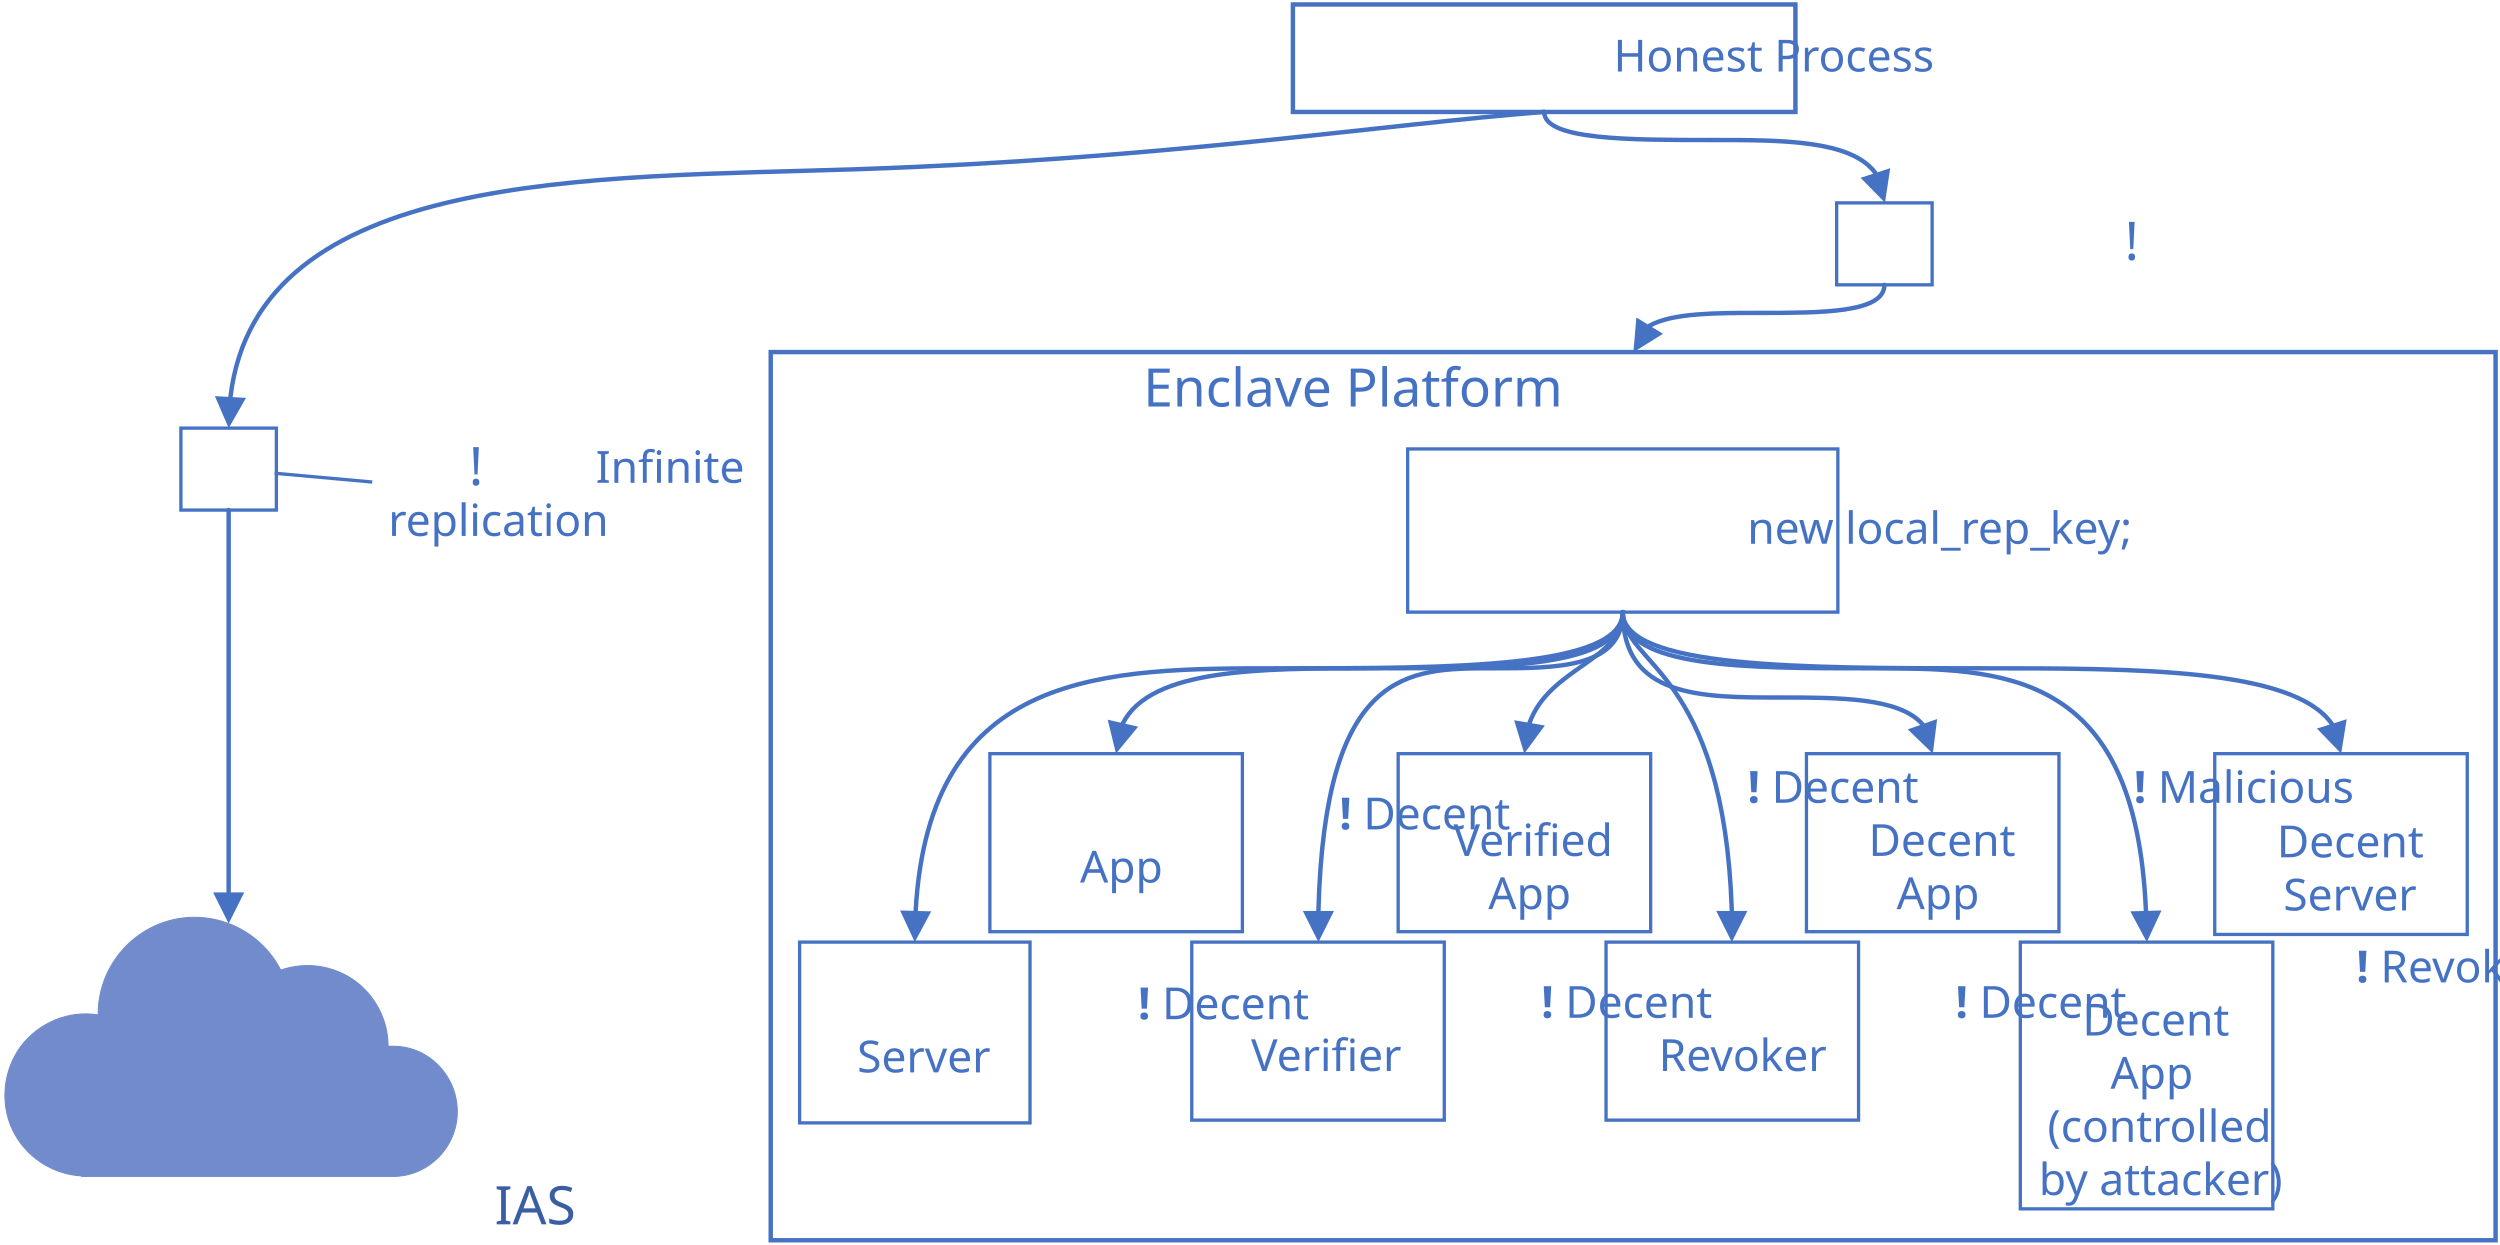
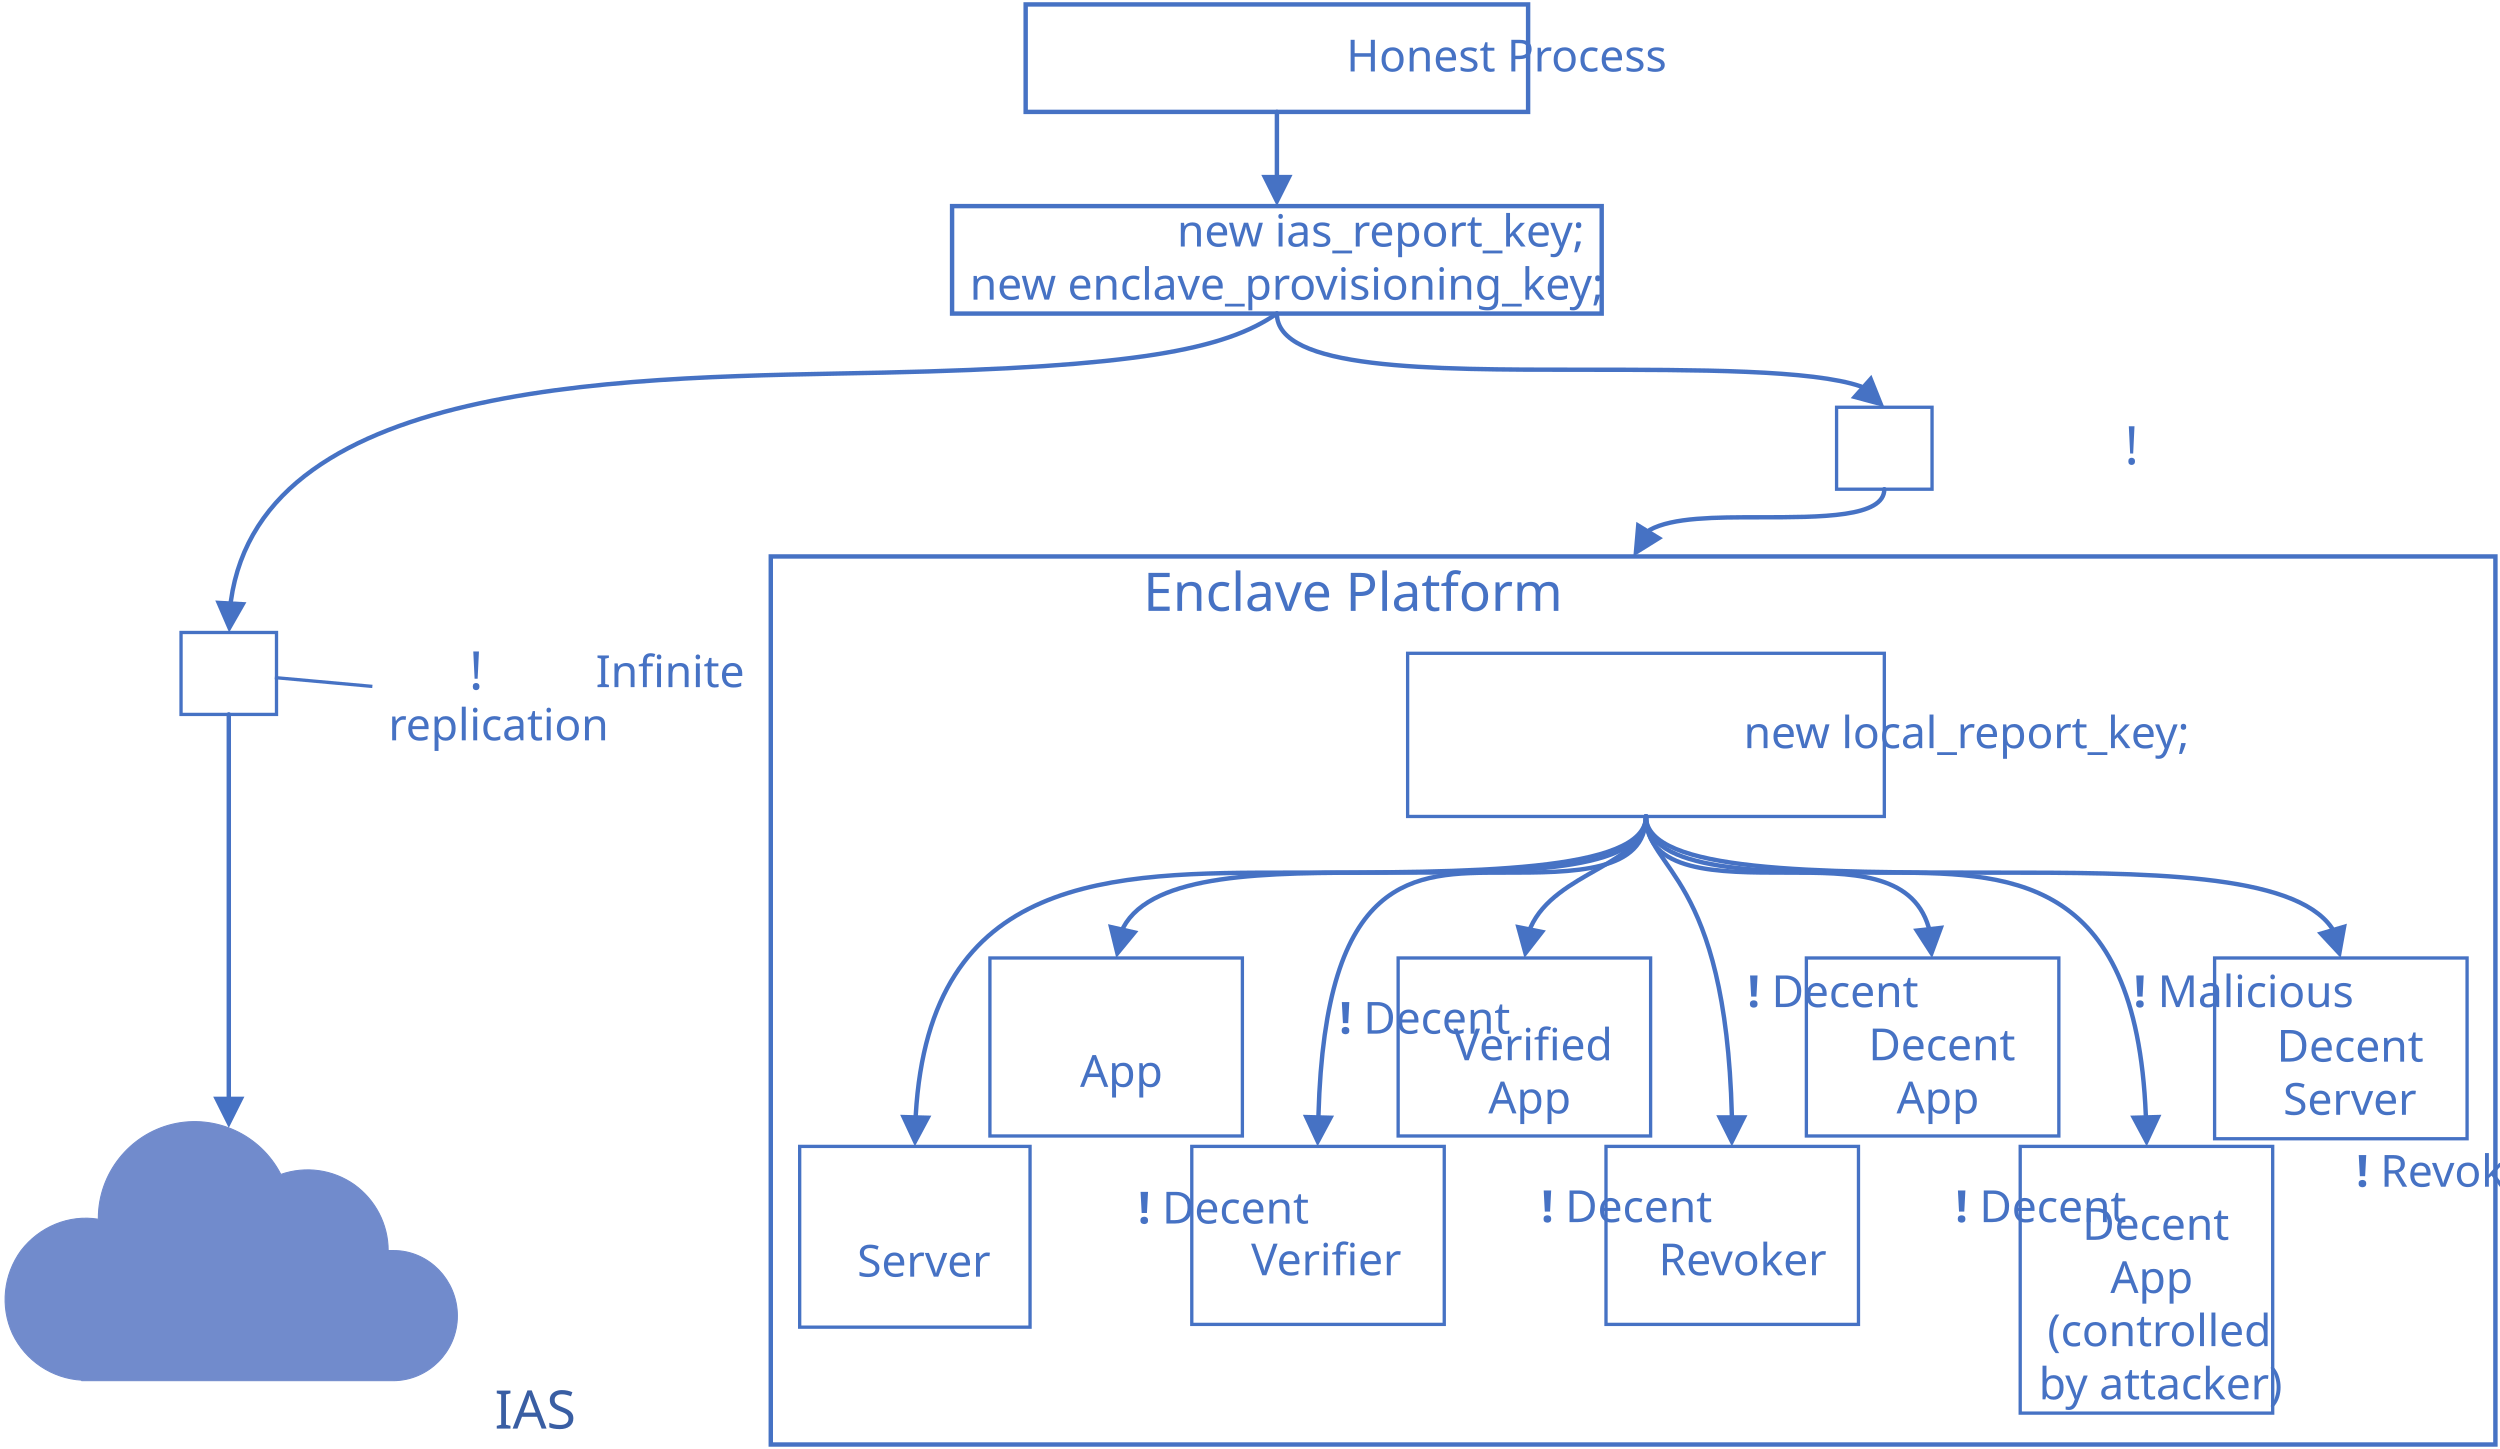
- <svg xmlns="http://www.w3.org/2000/svg" xmlns:ns1="http://schemas.microsoft.com/visio/2003/SVGExtensions/" xmlns:xlink="http://www.w3.org/1999/xlink" width="7.835in" height="3.901in" viewBox="0 0 564.102 280.845" xml:space="preserve" color-interpolation-filters="sRGB" class="st15">
+ <svg xmlns="http://www.w3.org/2000/svg" xmlns:ns1="http://schemas.microsoft.com/visio/2003/SVGExtensions/" xmlns:xlink="http://www.w3.org/1999/xlink" width="7.835in" height="4.541in" viewBox="0 0 564.102 326.984" xml:space="preserve" color-interpolation-filters="sRGB" class="st15">
  <ns1:documentProperties ns1:langID="1033" ns1:metric="true" ns1:viewMarkup="false">
    <ns1:userDefs>
      <ns1:ud ns1:nameU="msvSubprocessMaster" ns1:prompt="" ns1:val="VT4(Rectangle)" />
      <ns1:ud ns1:nameU="msvNoAutoConnect" ns1:val="VT0(1):26" />
    </ns1:userDefs>
  </ns1:documentProperties>
  <style type="text/css">
	
		.st1 {fill:none;stroke:#4672c4;stroke-width:1}
		.st2 {fill:#4672c4;font-family:Calibri;font-size:0.833em}
- 		.st3 {fill:#718bcc;stroke:#718bcc;stroke-linecap:round;stroke-linejoin:round;stroke-width:0.25}
- 		.st4 {fill:#395ea3;font-family:Segoe UI;font-size:1em}
- 		.st5 {fill:none;stroke:#4672c4;stroke-width:0.75}
- 		.st6 {fill:#4672c4;font-family:Calibri;font-size:1em}
- 		.st7 {marker-end:url(#mrkr4-17);stroke:#4672c4;stroke-linecap:round;stroke-linejoin:round;stroke-width:1}
- 		.st8 {fill:#4672c4;fill-opacity:1;stroke:#4672c4;stroke-opacity:1;stroke-width:0.284}
- 		.st9 {fill:none;stroke:none;stroke-width:0.25}
- 		.st10 {fill:#4672c4;font-family:Calibri;font-size:0.833em;font-weight:bold}
- 		.st11 {font-size:1em;font-weight:normal}
- 		.st12 {marker-end:url(#mrkr4-133);stroke:#4672c4;stroke-linecap:round;stroke-linejoin:round;stroke-width:1}
- 		.st13 {stroke:#4672c4;stroke-width:0.75}
- 		.st14 {font-size:1em}
+ 		.st3 {font-size:1em}
+ 		.st4 {fill:#718bcc;stroke:#718bcc;stroke-linecap:round;stroke-linejoin:round;stroke-width:0.25}
+ 		.st5 {fill:#395ea3;font-family:Segoe UI;font-size:1em}
+ 		.st6 {fill:none;stroke:#4672c4;stroke-width:0.75}
+ 		.st7 {fill:#4672c4;font-family:Calibri;font-size:1em}
+ 		.st8 {marker-end:url(#mrkr4-18);stroke:#4672c4;stroke-linecap:round;stroke-linejoin:round;stroke-width:1}
+ 		.st9 {fill:#4672c4;fill-opacity:1;stroke:#4672c4;stroke-opacity:1;stroke-width:0.284}
+ 		.st10 {fill:none;stroke:none;stroke-width:0.25}
+ 		.st11 {fill:#4672c4;font-family:Calibri;font-size:0.833em;font-weight:bold}
+ 		.st12 {font-size:1em;font-weight:normal}
+ 		.st13 {marker-end:url(#mrkr4-135);stroke:#4672c4;stroke-linecap:round;stroke-linejoin:round;stroke-width:1}
+ 		.st14 {stroke:#4672c4;stroke-width:0.75}
		.st15 {fill:none;fill-rule:evenodd;font-size:12px;overflow:visible;stroke-linecap:square;stroke-miterlimit:3}
	
	</style>
  <defs id="Markers">
    <g id="lend4">
      <path d="M 2 1 L 0 0 L 2 -1 L 2 1 " style="stroke:none" />
    </g>
-     <marker id="mrkr4-17" class="st8" ns1:arrowType="4" ns1:arrowSize="2" ns1:setback="6.68" refX="-6.68" orient="auto" markerUnits="strokeWidth" overflow="visible">
+     <marker id="mrkr4-18" class="st9" ns1:arrowType="4" ns1:arrowSize="2" ns1:setback="6.68" refX="-6.68" orient="auto" markerUnits="strokeWidth" overflow="visible">
      <use xlink:href="#lend4" transform="scale(-3.52,-3.52) " />
    </marker>
-     <marker id="mrkr4-133" class="st8" ns1:arrowType="4" ns1:arrowSize="2" ns1:setback="7.04" refX="-7.04" orient="auto" markerUnits="strokeWidth" overflow="visible">
+     <marker id="mrkr4-135" class="st9" ns1:arrowType="4" ns1:arrowSize="2" ns1:setback="7.04" refX="-7.04" orient="auto" markerUnits="strokeWidth" overflow="visible">
      <use xlink:href="#lend4" transform="scale(-3.52,-3.52) " />
    </marker>
  </defs>
  <g ns1:mID="0" ns1:index="1" ns1:groupContext="foregroundPage">
    <ns1:userDefs>
      <ns1:ud ns1:nameU="msvThemeOrder" ns1:val="VT0(0):26" />
    </ns1:userDefs>
    <ns1:pageProperties ns1:drawingScale="0.0393701" ns1:pageScale="0.0393701" ns1:drawingUnits="24" ns1:shadowOffsetX="8.50394" ns1:shadowOffsetY="-8.50394" />
    <ns1:layer ns1:name="Common Icons" ns1:index="0" />
    <ns1:layer ns1:name="Connector" ns1:index="1" />
    <ns1:layer ns1:name="Container" ns1:index="2" />
    <ns1:layer ns1:name="Callout" ns1:index="3" />
-     <g id="shape430-1" ns1:mID="430" ns1:groupContext="shape" transform="translate(291.732,-255.593)">
+     <g id="shape430-1" ns1:mID="430" ns1:groupContext="shape" transform="translate(214.819,-256.22)">
      <ns1:userDefs>
        <ns1:ud ns1:nameU="visVersion" ns1:val="VT0(15):26" />
      </ns1:userDefs>
      <ns1:textBlock ns1:margins="rect(4,4,4,4)" ns1:tabSpace="42.5197" />
-       <ns1:textRect cx="56.693" cy="268.719" width="113.39" height="24.252" />
-       <rect x="0" y="256.593" width="113.386" height="24.252" class="st1" />
-       <text x="25.59" y="271.72" class="st2" ns1:langID="2052">
-         <ns1:paragraph ns1:horizAlign="1" />
-         <ns1:tabList />Honest Process</text>
-     </g>
-     <g id="group431-4" transform="translate(0,-15.4037)" ns1:mID="431" ns1:groupContext="group" ns1:layerMember="0">
+       <ns1:textRect cx="73.299" cy="314.858" width="146.6" height="24.252" />
+       <rect x="0" y="302.732" width="146.598" height="24.252" class="st1" />
+       <text x="4" y="311.86" class="st2" ns1:langID="2052">
+         <ns1:paragraph />
+         <ns1:tabList />new ias_report_key;<ns1:lf />
+         <tspan x="4" dy="1.2em" class="st3">new enclave_provisioning_key;</tspan>
+       </text>
+     </g>
+     <g id="group431-5" transform="translate(0,-15.4037)" ns1:mID="431" ns1:groupContext="group" ns1:layerMember="0">
      <ns1:userDefs>
        <ns1:ud ns1:nameU="visVersion" ns1:prompt="" ns1:val="VT0(17):26" />
        <ns1:ud ns1:nameU="visAltText" ns1:prompt="" ns1:val="VT4(Cloud)" />
        <ns1:ud ns1:nameU="visAltDescription" ns1:prompt="" ns1:val="VT4(Cloud Icon.)" />
        <ns1:ud ns1:nameU="Font" ns1:prompt="" ns1:val="VT0(243):26" />
      </ns1:userDefs>
-       <g id="shape432-5" ns1:mID="432" ns1:groupContext="shape" ns1:layerMember="0">
-         <path d="M88.77 251.48 C88.41 251.48 87.92 251.48 87.56 251.48 C87.56 251.48 87.56 251.48 87.56 251.48 C87.56 245.51         84.65 240.03 79.93 236.62 C75.08 233.21 68.91 232.35 63.34 234.3 C58.74 225.29 48.56 220.66 38.87 222.97         C29.19 225.29 22.16 234.06 22.16 244.17 C22.16 244.17 22.16 244.29 22.16 244.41 C15.5 243.32 8.84 246.12         4.72 251.48 C0.73 256.96 0 264.15 2.79 270.24 C5.69 276.34 11.75 280.36 18.41 280.72 L18.41 280.84 L88.65         280.84 C96.64 280.84 103.18 274.27 103.18 266.22 C103.18 258.18 96.76 251.48 88.77 251.48 Z" class="st3" />
+       <g id="shape432-6" ns1:mID="432" ns1:groupContext="shape" ns1:layerMember="0">
+         <path d="M88.77 297.62 C88.41 297.62 87.92 297.62 87.56 297.62 C87.56 297.62 87.56 297.62 87.56 297.62 C87.56 291.65         84.65 286.17 79.93 282.76 C75.08 279.34 68.91 278.49 63.34 280.44 C58.74 271.43 48.56 266.8 38.87 269.11         C29.19 271.43 22.16 280.2 22.16 290.31 C22.16 290.31 22.16 290.43 22.16 290.55 C15.5 289.46 8.84 292.26         4.72 297.62 C0.73 303.1 0 310.29 2.79 316.38 C5.69 322.48 11.75 326.5 18.41 326.86 L18.41 326.98 L88.65         326.98 C96.64 326.98 103.18 320.4 103.18 312.36 C103.18 304.32 96.76 297.62 88.77 297.62 Z" class="st4" />
      </g>
-       <g id="shape431-7" ns1:mID="431" ns1:groupContext="groupContent" ns1:layerMember="0">
+       <g id="shape431-8" ns1:mID="431" ns1:groupContext="groupContent" ns1:layerMember="0">
        <ns1:textBlock ns1:margins="rect(0,0,0,0)" ns1:tabSpace="42.5197" ns1:verticalAlign="2" />
-         <ns1:textRect cx="51.591" cy="288.047" width="20.6" height="14.404" />
-         <text x="42.94" y="291.65" class="st4" ns1:langID="2052">
+         <ns1:textRect cx="51.591" cy="334.186" width="20.6" height="14.404" />
+         <text x="42.94" y="337.79" class="st5" ns1:langID="2052">
          <ns1:paragraph ns1:horizAlign="1" />
          <ns1:tabList />IAS</text>
      </g>
    </g>
-     <g id="shape477-9" ns1:mID="477" ns1:groupContext="shape" transform="translate(414.425,-216.584)">
+     <g id="shape477-10" ns1:mID="477" ns1:groupContext="shape" transform="translate(414.425,-216.584)">
      <ns1:userDefs>
        <ns1:ud ns1:nameU="visVersion" ns1:val="VT0(15):26" />
      </ns1:userDefs>
      <ns1:textBlock ns1:margins="rect(4,4,4,4)" ns1:tabSpace="42.5197" />
-       <ns1:textRect cx="10.772" cy="271.598" width="21.55" height="18.492" />
-       <rect x="0" y="262.352" width="21.543" height="18.492" class="st5" />
-       <text x="8.82" y="275.2" class="st6" ns1:langID="2052">
+       <ns1:textRect cx="10.772" cy="317.738" width="21.55" height="18.492" />
+       <rect x="0" y="308.492" width="21.543" height="18.492" class="st6" />
+       <text x="8.82" y="321.34" class="st7" ns1:langID="2052">
        <ns1:paragraph ns1:horizAlign="1" />
        <ns1:tabList />!</text>
    </g>
-     <g id="shape488-12" ns1:mID="488" ns1:groupContext="shape" ns1:layerMember="1" transform="translate(348.425,-255.593)">
-       <path d="M0 280.84 C0 287.18 19.06 287.18 38.13 287.18 C53.71 287.18 69.3 287.18 74.74 294.62 L74.85 294.96" class="st7" />
-     </g>
-     <g id="shape492-18" ns1:mID="492" ns1:groupContext="shape" ns1:layerMember="1" transform="translate(348.425,-255.593)">
-       <path d="M0 280.84 C-36.61 283.68 -85.65 291.43 -154.87 293.76 C-214.96 295.77 -290.25 293.7 -296.43 345.16 L-296.45        345.52" class="st7" />
-     </g>
-     <g id="group531-23" transform="translate(173.906,-1)" ns1:mID="531" ns1:groupContext="group">
-       <g id="group435-24" ns1:mID="435" ns1:groupContext="group">
-         <g id="shape92-25" ns1:mID="92" ns1:groupContext="shape">
-           <ns1:userDefs>
-             <ns1:ud ns1:nameU="visVersion" ns1:val="VT0(15):26" />
-           </ns1:userDefs>
-           <rect x="0" y="80.435" width="389.197" height="200.409" class="st1" />
-         </g>
-         <g id="shape434-27" ns1:mID="434" ns1:groupContext="shape" transform="translate(-1.05785,-183.05)">
-           <ns1:textBlock ns1:margins="rect(4,4,4,4)" ns1:tabSpace="42.5197" />
-           <ns1:textRect cx="51.86" cy="272.165" width="103.72" height="17.359" />
-           <rect x="0" y="263.485" width="103.72" height="17.359" class="st9" />
-           <text x="4" y="275.77" class="st6" ns1:langID="2052">
+     <g id="shape488-13" ns1:mID="488" ns1:groupContext="shape" ns1:layerMember="1" transform="translate(288.118,-256.22)">
+       <path d="M0 326.98 C0 339.66 34.31 339.66 68.62 339.66 C94.78 339.66 120.95 339.66 131.83 343.44 L132.1 343.68" class="st8" />
+     </g>
+     <g id="shape492-19" ns1:mID="492" ns1:groupContext="shape" ns1:layerMember="1" transform="translate(288.118,-256.22)">
+       <path d="M0 326.98 C-11.74 335.17 -32 339.04 -88.84 340.31 C-142.56 341.51 -228.95 340.39 -236.06 391.93 L-236.08 392.29" class="st8" />
+     </g>
+     <g id="group531-24" transform="translate(173.906,-1)" ns1:mID="531" ns1:groupContext="group">
+       <g id="group435-25" ns1:mID="435" ns1:groupContext="group">
+         <g id="shape92-26" ns1:mID="92" ns1:groupContext="shape">
+           <ns1:userDefs>
+             <ns1:ud ns1:nameU="visVersion" ns1:val="VT0(15):26" />
+           </ns1:userDefs>
+           <rect x="0" y="126.575" width="389.197" height="200.409" class="st1" />
+         </g>
+         <g id="shape434-28" ns1:mID="434" ns1:groupContext="shape" transform="translate(-1.05785,-183.05)">
+           <ns1:textBlock ns1:margins="rect(4,4,4,4)" ns1:tabSpace="42.5197" />
+           <ns1:textRect cx="51.86" cy="318.305" width="103.72" height="17.359" />
+           <rect x="0" y="309.625" width="103.72" height="17.359" class="st10" />
+           <text x="4" y="321.9" class="st7" ns1:langID="2052">
            <ns1:paragraph />
            <ns1:tabList />Enclave Platform</text>
        </g>
      </g>
-       <g id="group529-30" transform="translate(6.51969,-7.08661)" ns1:mID="529" ns1:groupContext="group">
-         <g id="shape102-31" ns1:mID="102" ns1:groupContext="shape" transform="translate(137.197,-134.646)">
-           <ns1:userDefs>
-             <ns1:ud ns1:nameU="visVersion" ns1:val="VT0(15):26" />
-           </ns1:userDefs>
-           <ns1:textBlock ns1:margins="rect(4,4,4,4)" ns1:tabSpace="42.5197" />
-           <ns1:textRect cx="48.536" cy="262.434" width="97.08" height="36.822" />
-           <rect x="0" y="244.022" width="97.072" height="36.822" class="st5" />
-           <text x="9.08" y="265.43" class="st2" ns1:langID="1033">
-             <ns1:paragraph ns1:horizAlign="1" />
-             <ns1:tabList />new local_rep_key;</text>
-         </g>
-         <g id="shape103-34" ns1:mID="103" ns1:groupContext="shape" transform="translate(135.056,-62.5397)">
-           <ns1:userDefs>
-             <ns1:ud ns1:nameU="visVersion" ns1:val="VT0(15):26" />
-           </ns1:userDefs>
-           <ns1:textBlock ns1:margins="rect(4,4,4,4)" ns1:tabSpace="42.5197" />
-           <ns1:textRect cx="28.488" cy="260.76" width="56.98" height="40.169" />
-           <rect x="0" y="240.676" width="56.976" height="40.169" class="st5" />
-           <text x="11.26" y="251.76" class="st10" ns1:langID="2052">
-             <ns1:paragraph ns1:horizAlign="1" />
-             <ns1:tabList />! <tspan class="st11">Decent<ns1:lf />
-             </tspan>
-             <tspan x="12.48" dy="1.2em" class="st11">Verified<ns1:lf />
-             </tspan>
-             <tspan x="20.34" dy="1.2em" class="st11">App</tspan>
-           </text>
-         </g>
-         <g id="shape506-40" ns1:mID="506" ns1:groupContext="shape" transform="translate(319.308,-61.9161)">
-           <ns1:userDefs>
-             <ns1:ud ns1:nameU="visVersion" ns1:val="VT0(15):26" />
-           </ns1:userDefs>
-           <ns1:textBlock ns1:margins="rect(4,4,4,4)" ns1:tabSpace="42.5197" />
-           <ns1:textRect cx="28.488" cy="260.448" width="56.98" height="40.792" />
-           <rect x="0" y="240.052" width="56.976" height="40.792" class="st5" />
-           <text x="6.28" y="251.45" class="st10" ns1:langID="2052">
-             <ns1:paragraph ns1:horizAlign="1" />
-             <ns1:tabList />! <tspan class="st11">Malicious<ns1:lf />
-             </tspan>
-             <tspan x="14.02" dy="1.2em" class="st11">Decent<ns1:lf />
-             </tspan>
-             <tspan x="15.47" dy="1.2em" class="st11">Server</tspan>
-           </text>
-         </g>
-         <g id="shape507-46" ns1:mID="507" ns1:groupContext="shape" transform="translate(42.9304,-62.5397)">
-           <ns1:userDefs>
-             <ns1:ud ns1:nameU="visVersion" ns1:val="VT0(15):26" />
-           </ns1:userDefs>
-           <ns1:textBlock ns1:margins="rect(4,4,4,4)" ns1:tabSpace="42.5197" />
-           <ns1:textRect cx="28.488" cy="260.76" width="56.98" height="40.169" />
-           <rect x="0" y="240.676" width="56.976" height="40.169" class="st5" />
-           <text x="11.26" y="257.76" class="st10" ns1:langID="2052">
-             <ns1:paragraph ns1:horizAlign="1" />
-             <ns1:tabList />! <tspan class="st11">Decent<ns1:lf />
-             </tspan>
-             <tspan x="20.34" dy="1.2em" class="st11">App</tspan>
-           </text>
-         </g>
-         <g id="shape508-51" ns1:mID="508" ns1:groupContext="shape" transform="translate(181.963,-20.02)">
-           <ns1:userDefs>
-             <ns1:ud ns1:nameU="visVersion" ns1:val="VT0(15):26" />
-           </ns1:userDefs>
-           <ns1:textBlock ns1:margins="rect(4,4,4,4)" ns1:tabSpace="42.5197" />
-           <ns1:textRect cx="28.488" cy="260.76" width="56.98" height="40.169" />
-           <rect x="0" y="240.676" width="56.976" height="40.169" class="st5" />
-           <text x="11.26" y="257.76" class="st10" ns1:langID="2052">
-             <ns1:paragraph ns1:horizAlign="1" />
-             <ns1:tabList />! <tspan class="st11">Decent<ns1:lf />
-             </tspan>
-             <tspan x="11.89" dy="1.2em" class="st11">Revoker</tspan>
-           </text>
-         </g>
-         <g id="shape509-56" ns1:mID="509" ns1:groupContext="shape" transform="translate(88.4872,-20.02)">
-           <ns1:userDefs>
-             <ns1:ud ns1:nameU="visVersion" ns1:val="VT0(15):26" />
-           </ns1:userDefs>
-           <ns1:textBlock ns1:margins="rect(4,4,4,4)" ns1:tabSpace="42.5197" />
-           <ns1:textRect cx="28.488" cy="260.76" width="56.98" height="40.169" />
-           <rect x="0" y="240.676" width="56.976" height="40.169" class="st5" />
-           <text x="11.26" y="257.76" class="st10" ns1:langID="2052">
-             <ns1:paragraph ns1:horizAlign="1" />
-             <ns1:tabList />! <tspan class="st11">Decent<ns1:lf />
-             </tspan>
-             <tspan x="13.37" dy="1.2em" class="st11">Verifier</tspan>
-           </text>
-         </g>
-         <g id="shape510-61" ns1:mID="510" ns1:groupContext="shape" transform="translate(227.182,-62.5397)">
-           <ns1:userDefs>
-             <ns1:ud ns1:nameU="visVersion" ns1:val="VT0(15):26" />
-           </ns1:userDefs>
-           <ns1:textBlock ns1:margins="rect(4,4,4,4)" ns1:tabSpace="42.5197" />
-           <ns1:textRect cx="28.488" cy="260.76" width="56.98" height="40.169" />
-           <rect x="0" y="240.676" width="56.976" height="40.169" class="st5" />
-           <text x="6.28" y="251.76" class="st10" ns1:langID="2052">
-             <ns1:paragraph ns1:horizAlign="1" />
-             <ns1:tabList />! <tspan class="st11">Malicious<ns1:lf />
-             </tspan>
-             <tspan x="14.02" dy="1.2em" class="st11">Decent<ns1:lf />
-             </tspan>
-             <tspan x="20.34" dy="1.2em" class="st11">App</tspan>
-           </text>
-         </g>
-         <g id="shape511-67" ns1:mID="511" ns1:groupContext="shape" transform="translate(275.439,0)">
-           <ns1:userDefs>
-             <ns1:ud ns1:nameU="visVersion" ns1:val="VT0(15):26" />
-           </ns1:userDefs>
-           <ns1:textBlock ns1:margins="rect(4,4,4,4)" ns1:tabSpace="42.5197" />
-           <ns1:textRect cx="28.488" cy="250.75" width="56.98" height="60.189" />
-           <rect x="0" y="220.656" width="56.976" height="60.189" class="st5" />
-           <text x="8.24" y="229.75" class="st10" ns1:langID="2052">
-             <ns1:paragraph ns1:horizAlign="1" />
-             <ns1:tabList />! <tspan class="st11">Revoked<ns1:lf />
-             </tspan>
-             <tspan x="14.02" dy="1.2em" class="st11">Decent<ns1:lf />
-             </tspan>
-             <tspan x="20.34" dy="1.2em" class="st11">App </tspan>
-             <tspan x="6.13" dy="1.2em" class="st11">(controlled<ns1:lf />
-             </tspan>
-             <tspan x="4.19" dy="1.2em" class="st11">by attacker)</tspan>
-           </text>
-         </g>
-         <g id="shape512-75" ns1:mID="512" ns1:groupContext="shape" ns1:layerMember="1" transform="translate(185.733,-134.646)">
-           <path d="M0 280.84 C0 293.52 -28.47 293.52 -56.93 293.52 C-81.7 293.52 -106.47 293.52 -112.78 305.91 L-112.86          306.26" class="st7" />
-         </g>
-         <g id="shape513-80" ns1:mID="513" ns1:groupContext="shape" ns1:layerMember="1" transform="translate(185.733,-134.646)">
-           <path d="M0 280.84 C-0 293.52 -14.8 293.52 -29.61 293.52 C-48.41 293.52 -67.21 293.52 -68.67 348.26 L-68.67 348.62" class="st7" />
-         </g>
-         <g id="shape514-85" ns1:mID="514" ns1:groupContext="shape" ns1:layerMember="1" transform="translate(185.733,-134.646)">
-           <path d="M0 280.84 C-0 291.77 -16.5 293.28 -21.04 305.84 L-21.1 306.19" class="st7" />
-         </g>
-         <g id="shape515-90" ns1:mID="515" ns1:groupContext="shape" ns1:layerMember="1" transform="translate(185.733,-134.646)">
-           <path d="M0 280.84 C0 293.02 22.8 293.5 24.61 348.26 L24.61 348.62" class="st7" />
-         </g>
-         <g id="shape516-95" ns1:mID="516" ns1:groupContext="shape" ns1:layerMember="1" transform="translate(185.733,-134.646)">
-           <path d="M0 280.84 C0 300.11 17.66 300.11 35.33 300.11 C48.83 300.11 62.34 300.11 67.62 306.13 L67.74 306.47" class="st7" />
-         </g>
-         <g id="shape517-100" ns1:mID="517" ns1:groupContext="shape" ns1:layerMember="1" transform="translate(185.733,-134.646)">
-           <path d="M0 280.84 C0 293.52 27.85 293.52 55.7 293.52 C85.71 293.52 115.72 293.52 118.05 348.26 L118.06 348.62" class="st7" />
-         </g>
-         <g id="shape519-105" ns1:mID="519" ns1:groupContext="shape" transform="translate(-3.19744E-14,-19.3965)">
-           <ns1:userDefs>
-             <ns1:ud ns1:nameU="visVersion" ns1:val="VT0(15):26" />
-           </ns1:userDefs>
-           <ns1:textBlock ns1:margins="rect(4,4,4,4)" ns1:tabSpace="42.5197" />
-           <ns1:textRect cx="25.994" cy="260.448" width="51.99" height="40.792" />
-           <rect x="0" y="240.052" width="51.988" height="40.792" class="st5" />
-           <text x="8.77" y="257.45" class="st10" ns1:langID="2052">
-             <ns1:paragraph ns1:horizAlign="1" />
-             <ns1:tabList />! <tspan class="st11">Decent<ns1:lf />
-             </tspan>
-             <tspan x="12.98" dy="1.2em" class="st11">Server</tspan>
-           </text>
-         </g>
-         <g id="shape527-110" ns1:mID="527" ns1:groupContext="shape" ns1:layerMember="1" transform="translate(185.733,-134.646)">
-           <path d="M0 280.84 C-0 293.52 -38.61 293.52 -77.21 293.52 C-116.85 293.52 -156.48 293.52 -159.55 348.26 L-159.56          348.62" class="st7" />
-         </g>
-         <g id="shape528-115" ns1:mID="528" ns1:groupContext="shape" ns1:layerMember="1" transform="translate(185.733,-134.646)">
-           <path d="M0 280.84 C0 293.52 40.44 293.52 80.87 293.52 C116.05 293.52 151.23 293.52 159.99 306.05 L160.1 306.4" class="st7" />
+       <g id="group529-31" transform="translate(6.51969,-7.08661)" ns1:mID="529" ns1:groupContext="group">
+         <g id="shape102-32" ns1:mID="102" ns1:groupContext="shape" transform="translate(137.197,-134.646)">
+           <ns1:userDefs>
+             <ns1:ud ns1:nameU="visVersion" ns1:val="VT0(15):26" />
+           </ns1:userDefs>
+           <ns1:textBlock ns1:margins="rect(4,4,4,4)" ns1:tabSpace="42.5197" />
+           <ns1:textRect cx="53.787" cy="308.573" width="107.58" height="36.822" />
+           <rect x="0" y="290.162" width="107.575" height="36.822" class="st6" />
+           <text x="8.27" y="311.57" class="st2" ns1:langID="1033">
+             <ns1:paragraph ns1:horizAlign="1" />
+             <ns1:tabList />new local_rep<tspan class="st3" ns1:langID="2052">ort</tspan>_key;</text>
+         </g>
+         <g id="shape103-36" ns1:mID="103" ns1:groupContext="shape" transform="translate(135.056,-62.5397)">
+           <ns1:userDefs>
+             <ns1:ud ns1:nameU="visVersion" ns1:val="VT0(15):26" />
+           </ns1:userDefs>
+           <ns1:textBlock ns1:margins="rect(4,4,4,4)" ns1:tabSpace="42.5197" />
+           <ns1:textRect cx="28.488" cy="306.9" width="56.98" height="40.169" />
+           <rect x="0" y="286.815" width="56.976" height="40.169" class="st6" />
+           <text x="11.26" y="297.9" class="st11" ns1:langID="2052">
+             <ns1:paragraph ns1:horizAlign="1" />
+             <ns1:tabList />! <tspan class="st12">Decent<ns1:lf />
+             </tspan>
+             <tspan x="12.48" dy="1.2em" class="st12">Verified<ns1:lf />
+             </tspan>
+             <tspan x="20.34" dy="1.2em" class="st12">App</tspan>
+           </text>
+         </g>
+         <g id="shape506-42" ns1:mID="506" ns1:groupContext="shape" transform="translate(319.308,-61.9161)">
+           <ns1:userDefs>
+             <ns1:ud ns1:nameU="visVersion" ns1:val="VT0(15):26" />
+           </ns1:userDefs>
+           <ns1:textBlock ns1:margins="rect(4,4,4,4)" ns1:tabSpace="42.5197" />
+           <ns1:textRect cx="28.488" cy="306.588" width="56.98" height="40.792" />
+           <rect x="0" y="286.192" width="56.976" height="40.792" class="st6" />
+           <text x="6.28" y="297.59" class="st11" ns1:langID="2052">
+             <ns1:paragraph ns1:horizAlign="1" />
+             <ns1:tabList />! <tspan class="st12">Malicious<ns1:lf />
+             </tspan>
+             <tspan x="14.02" dy="1.2em" class="st12">Decent<ns1:lf />
+             </tspan>
+             <tspan x="15.47" dy="1.2em" class="st12">Server</tspan>
+           </text>
+         </g>
+         <g id="shape507-48" ns1:mID="507" ns1:groupContext="shape" transform="translate(42.9304,-62.5397)">
+           <ns1:userDefs>
+             <ns1:ud ns1:nameU="visVersion" ns1:val="VT0(15):26" />
+           </ns1:userDefs>
+           <ns1:textBlock ns1:margins="rect(4,4,4,4)" ns1:tabSpace="42.5197" />
+           <ns1:textRect cx="28.488" cy="306.9" width="56.98" height="40.169" />
+           <rect x="0" y="286.815" width="56.976" height="40.169" class="st6" />
+           <text x="11.26" y="303.9" class="st11" ns1:langID="2052">
+             <ns1:paragraph ns1:horizAlign="1" />
+             <ns1:tabList />! <tspan class="st12">Decent<ns1:lf />
+             </tspan>
+             <tspan x="20.34" dy="1.2em" class="st12">App</tspan>
+           </text>
+         </g>
+         <g id="shape508-53" ns1:mID="508" ns1:groupContext="shape" transform="translate(181.963,-20.02)">
+           <ns1:userDefs>
+             <ns1:ud ns1:nameU="visVersion" ns1:val="VT0(15):26" />
+           </ns1:userDefs>
+           <ns1:textBlock ns1:margins="rect(4,4,4,4)" ns1:tabSpace="42.5197" />
+           <ns1:textRect cx="28.488" cy="306.9" width="56.98" height="40.169" />
+           <rect x="0" y="286.815" width="56.976" height="40.169" class="st6" />
+           <text x="11.26" y="303.9" class="st11" ns1:langID="2052">
+             <ns1:paragraph ns1:horizAlign="1" />
+             <ns1:tabList />! <tspan class="st12">Decent<ns1:lf />
+             </tspan>
+             <tspan x="11.89" dy="1.2em" class="st12">Revoker</tspan>
+           </text>
+         </g>
+         <g id="shape509-58" ns1:mID="509" ns1:groupContext="shape" transform="translate(88.4872,-20.02)">
+           <ns1:userDefs>
+             <ns1:ud ns1:nameU="visVersion" ns1:val="VT0(15):26" />
+           </ns1:userDefs>
+           <ns1:textBlock ns1:margins="rect(4,4,4,4)" ns1:tabSpace="42.5197" />
+           <ns1:textRect cx="28.488" cy="306.9" width="56.98" height="40.169" />
+           <rect x="0" y="286.815" width="56.976" height="40.169" class="st6" />
+           <text x="11.26" y="303.9" class="st11" ns1:langID="2052">
+             <ns1:paragraph ns1:horizAlign="1" />
+             <ns1:tabList />! <tspan class="st12">Decent<ns1:lf />
+             </tspan>
+             <tspan x="13.37" dy="1.2em" class="st12">Verifier</tspan>
+           </text>
+         </g>
+         <g id="shape510-63" ns1:mID="510" ns1:groupContext="shape" transform="translate(227.182,-62.5397)">
+           <ns1:userDefs>
+             <ns1:ud ns1:nameU="visVersion" ns1:val="VT0(15):26" />
+           </ns1:userDefs>
+           <ns1:textBlock ns1:margins="rect(4,4,4,4)" ns1:tabSpace="42.5197" />
+           <ns1:textRect cx="28.488" cy="306.9" width="56.98" height="40.169" />
+           <rect x="0" y="286.815" width="56.976" height="40.169" class="st6" />
+           <text x="6.28" y="297.9" class="st11" ns1:langID="2052">
+             <ns1:paragraph ns1:horizAlign="1" />
+             <ns1:tabList />! <tspan class="st12">Malicious<ns1:lf />
+             </tspan>
+             <tspan x="14.02" dy="1.2em" class="st12">Decent<ns1:lf />
+             </tspan>
+             <tspan x="20.34" dy="1.2em" class="st12">App</tspan>
+           </text>
+         </g>
+         <g id="shape511-69" ns1:mID="511" ns1:groupContext="shape" transform="translate(275.439,0)">
+           <ns1:userDefs>
+             <ns1:ud ns1:nameU="visVersion" ns1:val="VT0(15):26" />
+           </ns1:userDefs>
+           <ns1:textBlock ns1:margins="rect(4,4,4,4)" ns1:tabSpace="42.5197" />
+           <ns1:textRect cx="28.488" cy="296.89" width="56.98" height="60.189" />
+           <rect x="0" y="266.795" width="56.976" height="60.189" class="st6" />
+           <text x="8.24" y="275.89" class="st11" ns1:langID="2052">
+             <ns1:paragraph ns1:horizAlign="1" />
+             <ns1:tabList />! <tspan class="st12">Revoked<ns1:lf />
+             </tspan>
+             <tspan x="14.02" dy="1.2em" class="st12">Decent<ns1:lf />
+             </tspan>
+             <tspan x="20.34" dy="1.2em" class="st12">App </tspan>
+             <tspan x="6.13" dy="1.2em" class="st12">(controlled<ns1:lf />
+             </tspan>
+             <tspan x="4.19" dy="1.2em" class="st12">by attacker)</tspan>
+           </text>
+         </g>
+         <g id="shape512-77" ns1:mID="512" ns1:groupContext="shape" ns1:layerMember="1" transform="translate(190.984,-134.646)">
+           <path d="M0 326.98 C-0 339.66 -29.78 339.66 -59.57 339.66 C-85.47 339.66 -111.38 339.66 -117.97 352.07 L-118.05          352.42" class="st8" />
+         </g>
+         <g id="shape513-82" ns1:mID="513" ns1:groupContext="shape" ns1:layerMember="1" transform="translate(190.984,-134.646)">
+           <path d="M0 326.98 C-0 339.66 -16.2 339.66 -32.4 339.66 C-52.38 339.66 -72.36 339.66 -73.91 394.4 L-73.92 394.76" class="st8" />
+         </g>
+         <g id="shape514-87" ns1:mID="514" ns1:groupContext="shape" ns1:layerMember="1" transform="translate(190.984,-134.646)">
+           <path d="M0 326.98 C-0 337.92 -20.45 339.42 -26.04 352.02 L-26.11 352.37" class="st8" />
+         </g>
+         <g id="shape515-92" ns1:mID="515" ns1:groupContext="shape" ns1:layerMember="1" transform="translate(190.984,-134.646)">
+           <path d="M0 326.98 C0 339.16 17.96 339.64 19.38 394.4 L19.38 394.76" class="st8" />
+         </g>
+         <g id="shape516-97" ns1:mID="516" ns1:groupContext="shape" ns1:layerMember="1" transform="translate(190.984,-134.646)">
+           <path d="M0 326.98 C0 339.66 15.98 339.66 31.96 339.66 C46.04 339.66 60.13 339.66 63.78 351.94 L63.82 352.3" class="st8" />
+         </g>
+         <g id="shape517-102" ns1:mID="517" ns1:groupContext="shape" ns1:layerMember="1" transform="translate(190.984,-134.646)">
+           <path d="M0 326.98 C0 339.66 26.48 339.66 52.96 339.66 C81.76 339.66 110.57 339.66 112.8 394.4 L112.81 394.76" class="st8" />
+         </g>
+         <g id="shape519-107" ns1:mID="519" ns1:groupContext="shape" transform="translate(-3.19744E-14,-19.3965)">
+           <ns1:userDefs>
+             <ns1:ud ns1:nameU="visVersion" ns1:val="VT0(15):26" />
+           </ns1:userDefs>
+           <ns1:textBlock ns1:margins="rect(4,4,4,4)" ns1:tabSpace="42.5197" />
+           <ns1:textRect cx="25.994" cy="306.588" width="51.99" height="40.792" />
+           <rect x="0" y="286.192" width="51.988" height="40.792" class="st6" />
+           <text x="8.77" y="303.59" class="st11" ns1:langID="2052">
+             <ns1:paragraph ns1:horizAlign="1" />
+             <ns1:tabList />! <tspan class="st12">Decent<ns1:lf />
+             </tspan>
+             <tspan x="12.98" dy="1.2em" class="st12">Server</tspan>
+           </text>
+         </g>
+         <g id="shape527-112" ns1:mID="527" ns1:groupContext="shape" ns1:layerMember="1" transform="translate(190.984,-134.646)">
+           <path d="M0 326.98 C-0 339.66 -39.96 339.66 -79.91 339.66 C-120.77 339.66 -161.63 339.66 -164.79 394.4 L-164.8          394.76" class="st8" />
+         </g>
+         <g id="shape528-117" ns1:mID="528" ns1:groupContext="shape" ns1:layerMember="1" transform="translate(190.984,-134.646)">
+           <path d="M0 326.98 C-0 339.66 39.12 339.66 78.24 339.66 C112.27 339.66 146.3 339.66 154.8 352.18 L154.9 352.52" class="st8" />
        </g>
      </g>
    </g>
-     <g id="shape532-120" ns1:mID="532" ns1:groupContext="shape" ns1:layerMember="1" transform="translate(425.197,-216.584)">
-       <path d="M0 280.84 C0 287.18 -14.13 287.18 -28.26 287.18 C-38.03 287.18 -47.8 287.18 -52.96 290.05 L-53.15 290.36" class="st7" />
-     </g>
-     <g id="shape533-125" ns1:mID="533" ns1:groupContext="shape" transform="translate(40.8189,-165.76)">
+     <g id="shape532-122" ns1:mID="532" ns1:groupContext="shape" ns1:layerMember="1" transform="translate(425.197,-216.584)">
+       <path d="M0 326.98 C0 333.32 -14.13 333.32 -28.26 333.32 C-38.03 333.32 -47.8 333.32 -52.96 336.19 L-53.15 336.5" class="st8" />
+     </g>
+     <g id="shape533-127" ns1:mID="533" ns1:groupContext="shape" transform="translate(40.8189,-165.76)">
      <ns1:userDefs>
        <ns1:ud ns1:nameU="visVersion" ns1:val="VT0(15):26" />
      </ns1:userDefs>
      <ns1:textBlock ns1:margins="rect(4,4,4,4)" ns1:tabSpace="42.5197" />
-       <ns1:textRect cx="10.772" cy="271.598" width="21.55" height="18.492" />
-       <rect x="0" y="262.352" width="21.543" height="18.492" class="st5" />
-       <text x="8.82" y="275.2" class="st6" ns1:langID="2052">
+       <ns1:textRect cx="10.772" cy="317.738" width="21.55" height="18.492" />
+       <rect x="0" y="308.492" width="21.543" height="18.492" class="st6" />
+       <text x="8.82" y="321.34" class="st7" ns1:langID="2052">
        <ns1:paragraph ns1:horizAlign="1" />
        <ns1:tabList />!</text>
    </g>
-     <g id="shape535-128" ns1:mID="535" ns1:groupContext="shape" ns1:layerMember="1" transform="translate(44.5039,-165.76)">
-       <path d="M7.09 280.84 C7.09 302.01 7.09 342.38 7.09 367.11" class="st12" />
-     </g>
-     <g id="shape534-134" ns1:mID="534" ns1:groupContext="shape" ns1:layerMember="3" transform="translate(83.622,-151.913)">
+     <g id="shape535-130" ns1:mID="535" ns1:groupContext="shape" ns1:layerMember="1" transform="translate(44.5039,-165.76)">
+       <path d="M7.09 326.98 C7.09 348.15 7.09 388.52 7.09 413.25" class="st13" />
+     </g>
+     <g id="shape536-136" ns1:mID="536" ns1:groupContext="shape" transform="translate(231.425,-301.732)">
+       <ns1:userDefs>
+         <ns1:ud ns1:nameU="visVersion" ns1:val="VT0(15):26" />
+       </ns1:userDefs>
+       <ns1:textBlock ns1:margins="rect(4,4,4,4)" ns1:tabSpace="42.5197" />
+       <ns1:textRect cx="56.693" cy="314.858" width="113.39" height="24.252" />
+       <rect x="0" y="302.732" width="113.386" height="24.252" class="st1" />
+       <text x="25.59" y="317.86" class="st2" ns1:langID="2052">
+         <ns1:paragraph ns1:horizAlign="1" />
+         <ns1:tabList />Honest Process</text>
+     </g>
+     <g id="shape537-139" ns1:mID="537" ns1:groupContext="shape" ns1:layerMember="1" transform="translate(281.032,-301.732)">
+       <path d="M7.09 326.98 L7.09 341.2" class="st13" />
+     </g>
+     <g id="shape534-144" ns1:mID="534" ns1:groupContext="shape" ns1:layerMember="3" transform="translate(83.622,-151.913)">
      <ns1:userDefs>
        <ns1:ud ns1:nameU="BackFillColor" ns1:prompt="" ns1:val="VT5(#96afcf)" />
        <ns1:ud ns1:nameU="BackLineColor" ns1:prompt="" ns1:val="VT5(#1f477d)" />
        <ns1:ud ns1:nameU="DarkerColor" ns1:prompt="" ns1:val="VT5(#000000)" />
        <ns1:ud ns1:nameU="BackCharColor" ns1:prompt="" ns1:val="VT5(#000000)" />
        <ns1:ud ns1:nameU="visVersion" ns1:prompt="" ns1:val="VT0(15):26" />
        <ns1:ud ns1:nameU="msvStructureType" ns1:prompt="" ns1:val="VT4(Callout)" />
        <ns1:ud ns1:nameU="msvSDTargetIntersection" ns1:prompt="" />
        <ns1:ud ns1:nameU="msvSDCalloutNoHighlight" ns1:prompt="" ns1:val="VT0(0):5" />
        <ns1:ud ns1:nameU="msvShapeCategories" ns1:prompt="" ns1:val="VT0(0):26" />
        <ns1:ud ns1:nameU="Side" ns1:prompt="" ns1:val="VT0(4):26" />
        <ns1:ud ns1:nameU="LeaderEnd" ns1:prompt="" ns1:val="VT7(PNT(6.25MM,-6.4MM)):40" />
        <ns1:ud ns1:nameU="WHBoxIntersection" ns1:prompt="" ns1:val="VT7(PNT(10.096153846154MM,0MM)):40" />
        <ns1:ud ns1:nameU="BackFillColor" ns1:prompt="" ns1:val="VT5(#ffffff)" />
        <ns1:ud ns1:nameU="BackLineColor" ns1:prompt="" ns1:val="VT5(#e9ebf5)" />
        <ns1:ud ns1:nameU="DarkerColor" ns1:prompt="" ns1:val="VT5(#4672c4)" />
        <ns1:ud ns1:nameU="BackCharColor" ns1:prompt="" ns1:val="VT5(#4672c4)" />
        <ns1:ud ns1:nameU="msvSDTargetIntersection" ns1:prompt="" ns1:val="VT7(PNT(-0.29527558231471,0.30724469003106)):40" />
        <ns1:ud ns1:nameU="Side" ns1:prompt="" ns1:val="VT0(3):26" />
        <ns1:ud ns1:nameU="LeaderEnd" ns1:prompt="" ns1:val="VT7(PNT(-0.29527558231471,0.30724469003106)):40" />
        <ns1:ud ns1:nameU="WHBoxIntersection" ns1:prompt="" ns1:val="VT7(PNT(0MM,7.1275094660371MM)):40" />
      </ns1:userDefs>
      <ns1:textBlock ns1:margins="rect(4,4,4,4)" ns1:tabSpace="42.5197" />
-       <ns1:textRect cx="35.433" cy="263.837" width="70.87" height="32.004" />
-       <path d="M0 260.64 L-21.26 258.72" class="st13" />
-       <text x="4" y="260.84" class="st2" ns1:langID="2052">
+       <ns1:textRect cx="35.433" cy="309.976" width="70.87" height="32.004" />
+       <path d="M0 306.78 L-21.26 304.86" class="st14" />
+       <text x="4" y="306.98" class="st2" ns1:langID="2052">
        <ns1:paragraph />
-         <ns1:tabList />Infinite <tspan x="4" dy="1.2em" class="st14">replication</tspan>
+         <ns1:tabList />Infinite <tspan x="4" dy="1.2em" class="st3">replication</tspan>
      </text>
    </g>
  </g>
</svg>
